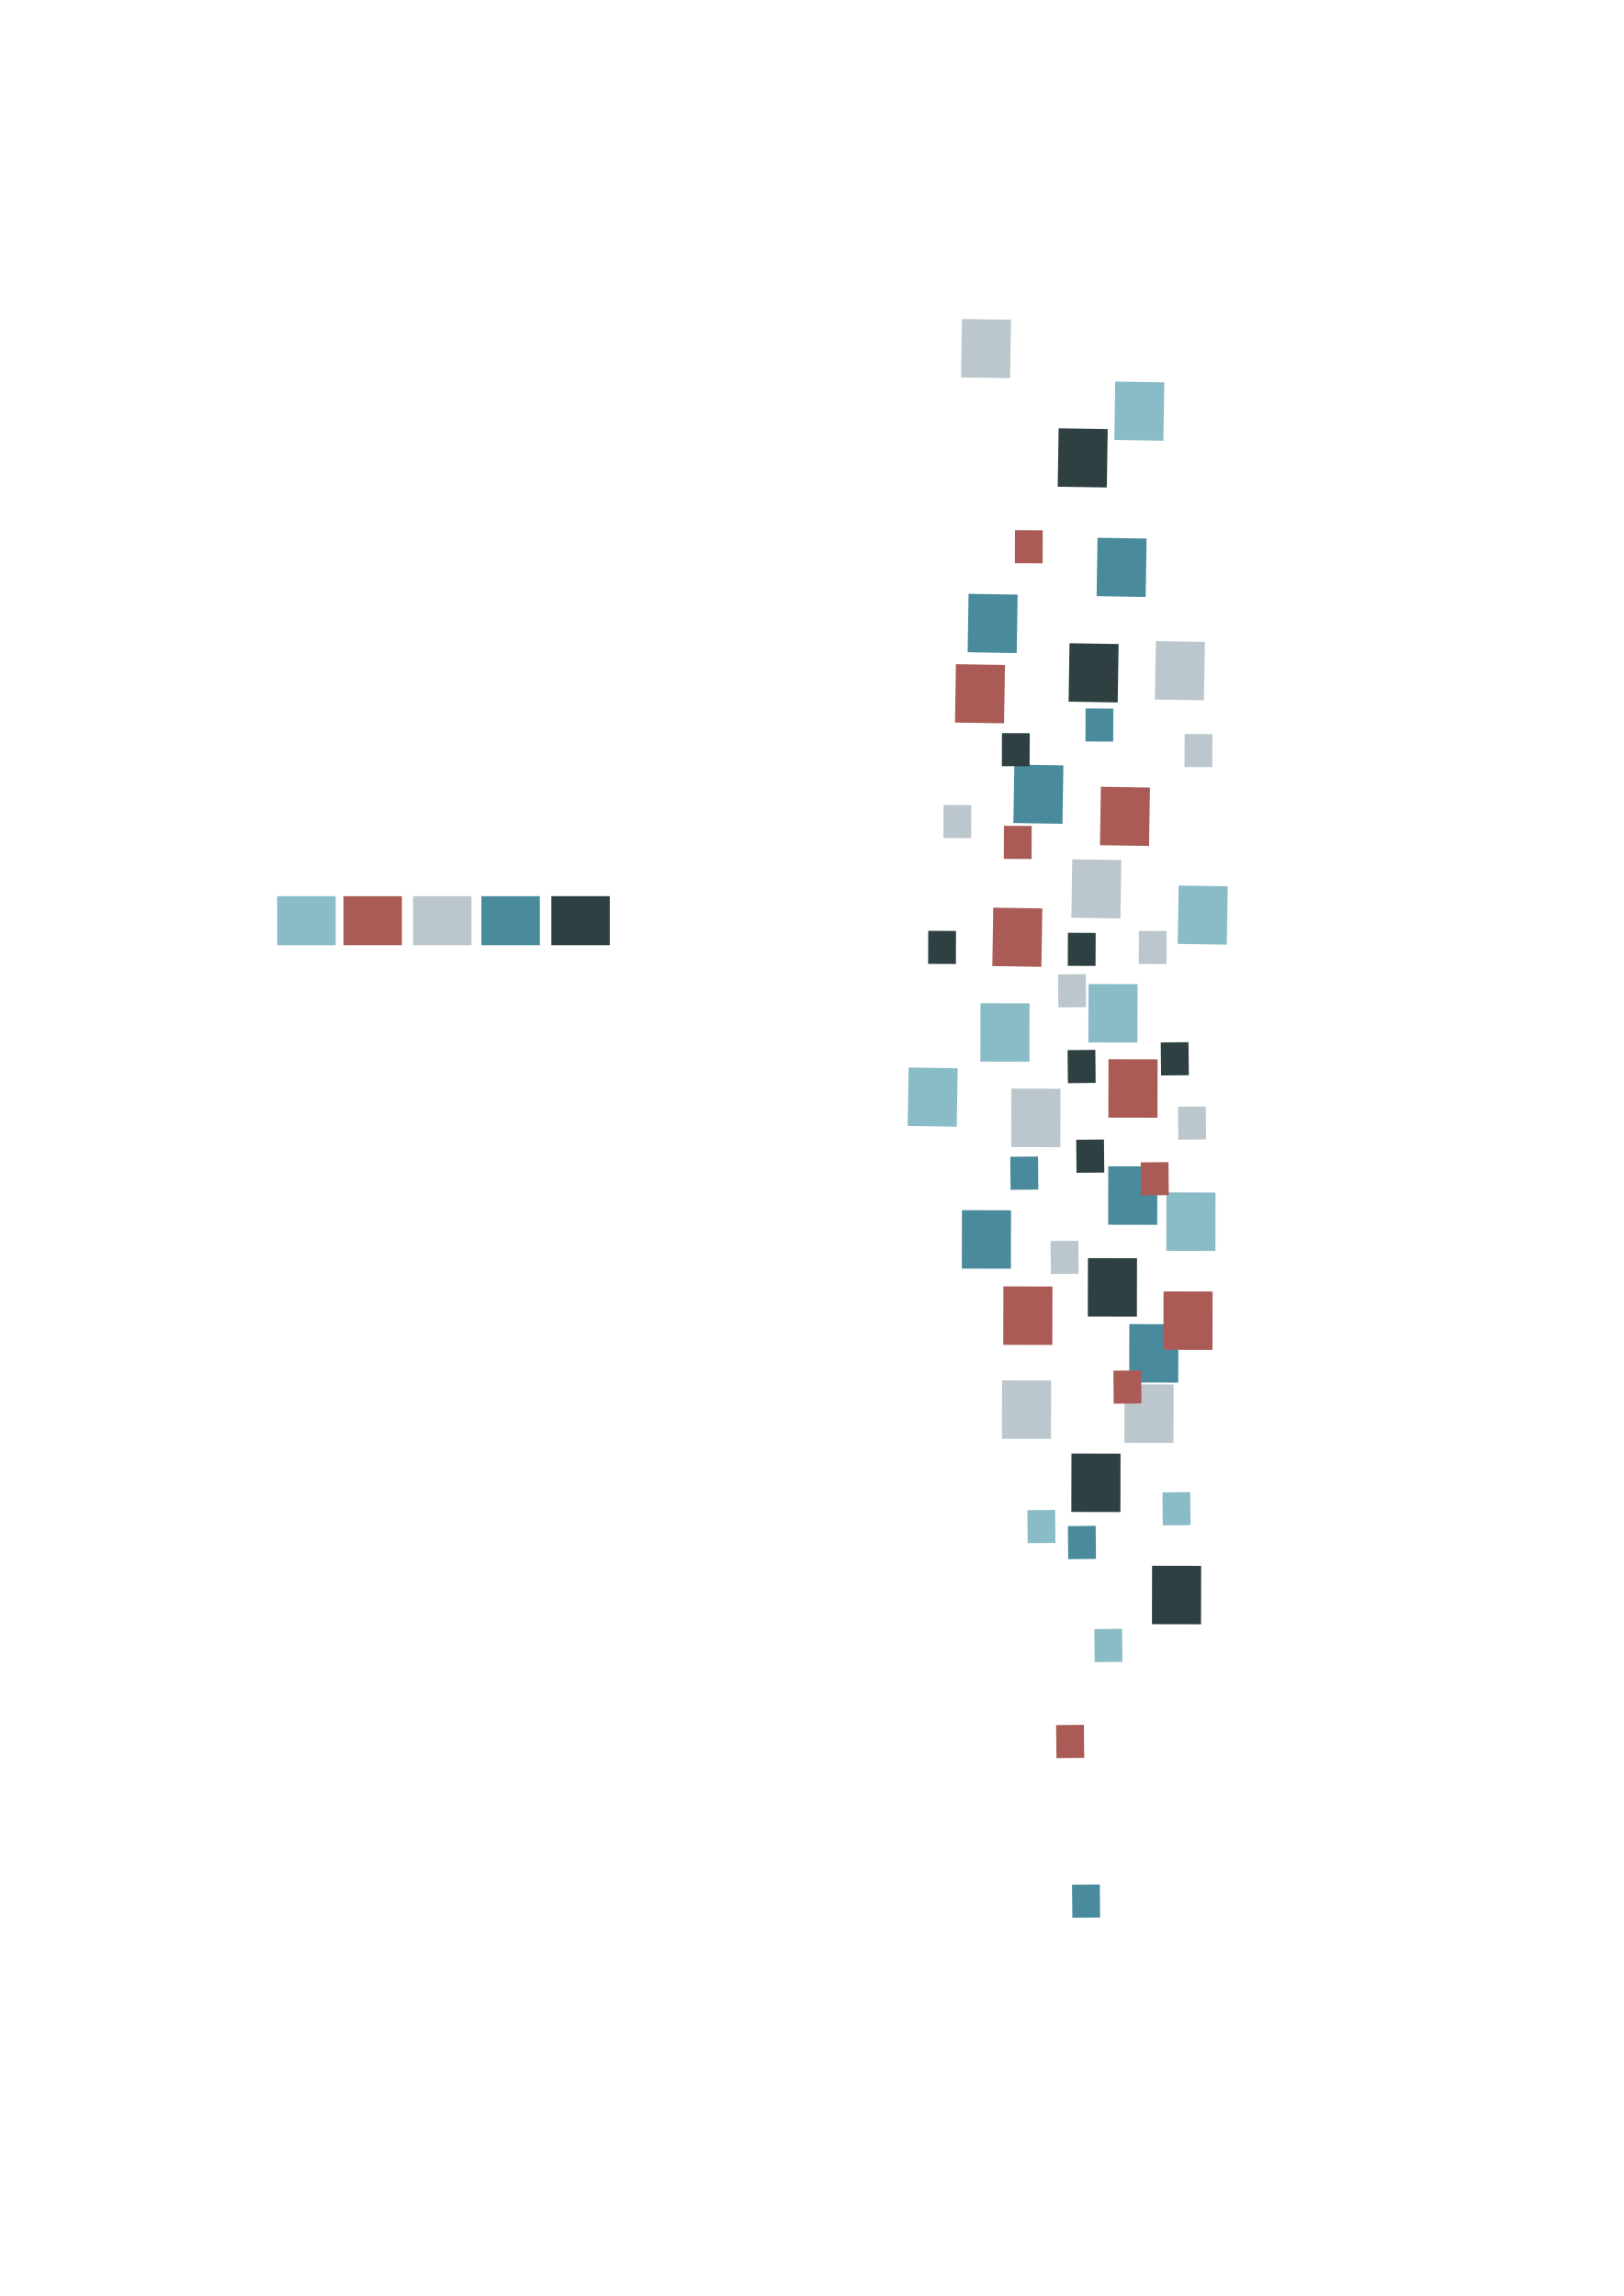
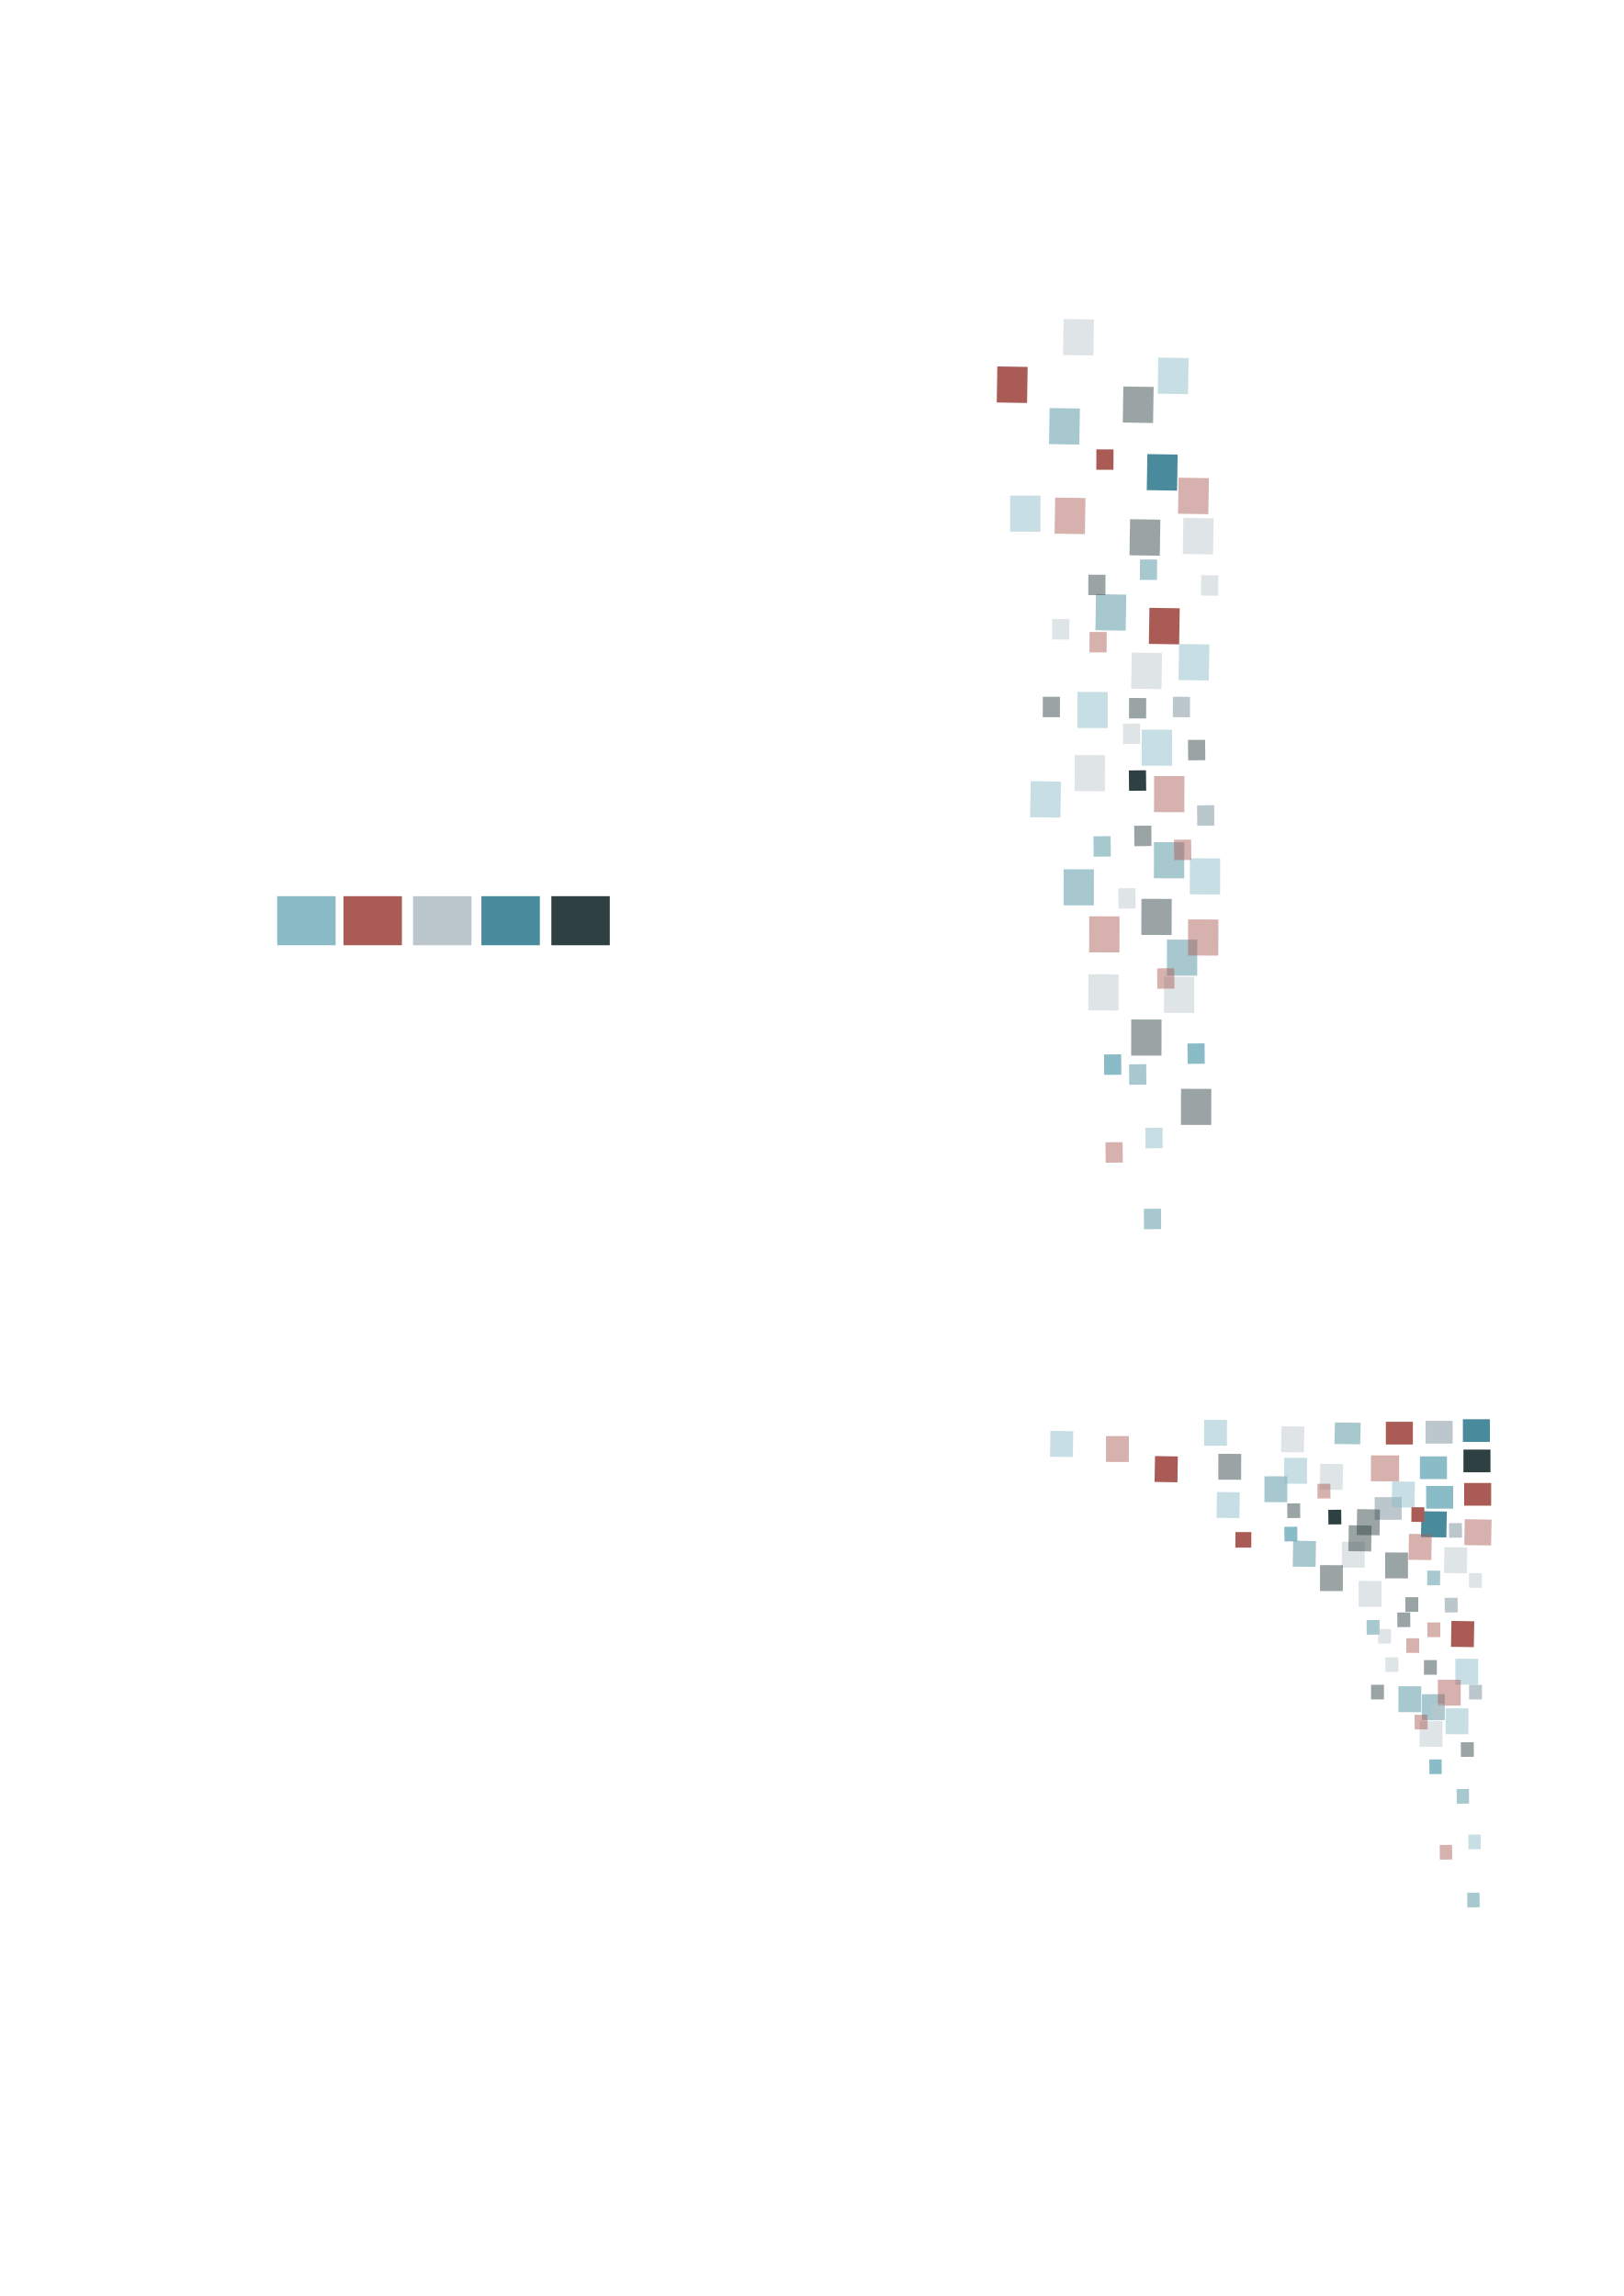
<svg xmlns="http://www.w3.org/2000/svg" width="210mm" height="297mm" viewBox="0 0 210 297" version="1.1" id="svg5">
  <defs id="defs2" />
  <g id="layer1">
+     <rect style="fill:none;stroke-width:0.637" id="rect8341" width="172.174" height="116.484" x="21.635" y="171.817" />
    <rect style="opacity:1;fill:#498b9d;fill-opacity:1;stroke-width:0.09" id="rect788" width="7.557" height="6.348" x="62.262" y="115.926" />
    <rect style="fill:#bcc7cd;fill-opacity:1;stroke-width:0.09" id="rect788-5" width="7.557" height="6.348" x="53.423" y="115.926" />
    <rect style="fill:#8abcc7;fill-opacity:1;stroke-width:0.09" id="rect788-7" width="7.557" height="6.348" x="35.852" y="115.926" />
    <rect style="fill:#aa5b55;fill-opacity:1;stroke-width:0.09" id="rect788-3" width="7.557" height="6.348" x="44.424" y="115.926" />
    <rect style="fill:#2e4041;fill-opacity:1;stroke-width:0.09" id="rect788-3-6" width="7.557" height="6.348" x="71.308" y="115.926" />
-     <rect style="fill:#498b9d;fill-opacity:1;stroke-width:0.09" id="rect788-35" width="7.557" height="6.348" x="150.564" y="-150.005" transform="rotate(90.12212)" />
-     <rect style="fill:#bcc7cd;fill-opacity:1;stroke-width:0.09" id="rect788-5-6" width="7.557" height="6.348" x="140.54" y="-137.453" transform="rotate(90.12212)" />
-     <rect style="fill:#8abcc7;fill-opacity:1;stroke-width:0.09" id="rect788-7-2" width="7.557" height="6.348" x="126.987" y="-147.401" transform="rotate(90.12212)" />
-     <rect style="fill:#aa5b55;fill-opacity:1;stroke-width:0.09" id="rect788-3-9" width="7.557" height="6.348" x="136.71" y="-150.005" transform="rotate(90.12212)" />
-     <rect style="fill:#2e4041;fill-opacity:1;stroke-width:0.09" id="rect788-3-6-1" width="7.557" height="6.348" x="162.444" y="-147.401" transform="rotate(90.12212)" />
-     <rect style="fill:#498b9d;fill-opacity:1;stroke-width:0.09" id="rect788-2" width="7.557" height="6.348" x="156.278" y="-131.092" transform="rotate(90.12212)" />
-     <rect style="fill:#bcc7cd;fill-opacity:1;stroke-width:0.09" id="rect788-5-7" width="7.557" height="6.348" x="178.281" y="-136.326" transform="rotate(90.12212)" />
-     <rect style="fill:#8abcc7;fill-opacity:1;stroke-width:0.09" id="rect788-7-0" width="7.557" height="6.348" x="129.498" y="-133.434" transform="rotate(90.12212)" />
-     <rect style="fill:#aa5b55;fill-opacity:1;stroke-width:0.09" id="rect788-3-93" width="7.557" height="6.348" x="166.127" y="-136.474" transform="rotate(90.12212)" />
-     <rect style="fill:#2e4041;fill-opacity:1;stroke-width:0.09" id="rect788-3-6-6" width="7.557" height="6.348" x="187.724" y="-145.323" transform="rotate(90.12212)" />
-     <rect style="fill:#498b9d;fill-opacity:1;stroke-width:0.09" id="rect788-0" width="7.557" height="6.348" x="170.967" y="-152.769" transform="rotate(90.12212)" />
-     <rect style="fill:#bcc7cd;fill-opacity:1;stroke-width:0.09" id="rect788-5-62" width="7.557" height="6.348" x="178.76" y="-152.164" transform="rotate(90.12212)" />
-     <rect style="fill:#8abcc7;fill-opacity:1;stroke-width:0.09" id="rect788-7-6" width="7.557" height="6.348" x="153.921" y="-157.534" transform="rotate(90.12212)" />
-     <rect style="fill:#aa5b55;fill-opacity:1;stroke-width:0.09" id="rect788-3-1" width="7.557" height="6.348" x="166.733" y="-157.185" transform="rotate(90.12212)" />
-     <rect style="fill:#2e4041;fill-opacity:1;stroke-width:0.09" id="rect788-3-6-8" width="7.557" height="6.348" x="202.221" y="-155.781" transform="rotate(90.12212)" />
-     <rect style="fill:#498b9d;fill-opacity:1;stroke-width:0.051" id="rect788-35-7" width="4.274" height="3.591" x="-203.044" y="136.156" transform="rotate(-90.56677)" />
-     <rect style="fill:#bcc7cd;fill-opacity:1;stroke-width:0.051" id="rect788-5-6-9" width="4.274" height="3.591" x="-131.666" y="135.584" transform="rotate(-90.56677)" />
-     <rect style="fill:#8abcc7;fill-opacity:1;stroke-width:0.051" id="rect788-7-2-2" width="4.274" height="3.591" x="-198.799" y="148.428" transform="rotate(-90.56677)" />
-     <rect style="fill:#aa5b55;fill-opacity:1;stroke-width:0.051" id="rect788-3-9-0" width="4.274" height="3.591" x="-228.765" y="134.378" transform="rotate(-90.56677)" />
-     <rect style="fill:#2e4041;fill-opacity:1;stroke-width:0.051" id="rect788-3-6-1-2" width="4.274" height="3.591" x="-153.079" y="137.723" transform="rotate(-90.56677)" />
-     <rect style="fill:#498b9d;fill-opacity:1;stroke-width:0.051" id="rect788-2-3" width="4.274" height="3.591" x="-249.436" y="136.231" transform="rotate(-90.56677)" />
-     <rect style="fill:#bcc7cd;fill-opacity:1;stroke-width:0.051" id="rect788-5-7-7" width="4.274" height="3.591" x="-166.137" y="134.281" transform="rotate(-90.56677)" />
-     <rect style="fill:#8abcc7;fill-opacity:1;stroke-width:0.051" id="rect788-7-0-5" width="4.274" height="3.591" x="-200.925" y="130.931" transform="rotate(-90.56677)" />
-     <rect style="fill:#aa5b55;fill-opacity:1;stroke-width:0.051" id="rect788-3-93-9" width="4.274" height="3.591" x="-182.993" y="142.237" transform="rotate(-90.56677)" />
-     <rect style="fill:#2e4041;fill-opacity:1;stroke-width:0.051" id="rect788-3-6-6-2" width="4.274" height="3.591" x="-141.473" y="136.722" transform="rotate(-90.56677)" />
-     <rect style="fill:#498b9d;fill-opacity:1;stroke-width:0.051" id="rect788-0-2" width="4.274" height="3.591" x="-155.196" y="129.174" transform="rotate(-90.56677)" />
-     <rect style="fill:#bcc7cd;fill-opacity:1;stroke-width:0.051" id="rect788-5-62-8" width="4.274" height="3.591" x="-148.932" y="150.931" transform="rotate(-90.56677)" />
-     <rect style="fill:#8abcc7;fill-opacity:1;stroke-width:0.051" id="rect788-7-6-9" width="4.274" height="3.591" x="-216.396" y="139.441" transform="rotate(-90.56677)" />
-     <rect style="fill:#aa5b55;fill-opacity:1;stroke-width:0.051" id="rect788-3-1-7" width="4.274" height="3.591" x="-156.085" y="146.038" transform="rotate(-90.56677)" />
-     <rect style="fill:#2e4041;fill-opacity:1;stroke-width:0.051" id="rect788-3-6-8-3" width="4.274" height="3.591" x="-140.599" y="148.782" transform="rotate(-90.56677)" />
-     <rect style="fill:#498b9d;fill-opacity:1;stroke-width:0.09" id="rect788-35-6" width="7.557" height="6.348" x="-104.364" y="132.742" transform="rotate(-89.08855)" />
-     <rect style="fill:#bcc7cd;fill-opacity:1;stroke-width:0.09" id="rect788-5-6-1" width="7.557" height="6.348" x="-116.487" y="140.432" transform="rotate(-89.08855)" />
-     <rect style="fill:#8abcc7;fill-opacity:1;stroke-width:0.09" id="rect788-7-2-29" width="7.557" height="6.348" x="-143.755" y="119.694" transform="rotate(-89.08855)" />
-     <rect style="fill:#aa5b55;fill-opacity:1;stroke-width:0.09" id="rect788-3-9-3" width="7.557" height="6.348" x="-122.908" y="130.312" transform="rotate(-89.08855)" />
-     <rect style="fill:#2e4041;fill-opacity:1;stroke-width:0.09" id="rect788-3-6-1-1" width="7.557" height="6.348" x="-88.552" y="139.632" transform="rotate(-89.08855)" />
-     <rect style="fill:#498b9d;fill-opacity:1;stroke-width:0.09" id="rect788-2-9" width="7.557" height="6.348" x="-74.855" y="143.037" transform="rotate(-89.08855)" />
-     <rect style="fill:#bcc7cd;fill-opacity:1;stroke-width:0.09" id="rect788-5-7-4" width="7.557" height="6.348" x="-88.099" y="150.786" transform="rotate(-89.08855)" />
-     <rect style="fill:#8abcc7;fill-opacity:1;stroke-width:0.09" id="rect788-7-0-7" width="7.557" height="6.348" x="-119.663" y="154.245" transform="rotate(-89.08855)" />
-     <rect style="fill:#aa5b55;fill-opacity:1;stroke-width:0.09" id="rect788-3-93-8" width="7.557" height="6.348" x="-107.052" y="143.983" transform="rotate(-89.08855)" />
-     <rect style="fill:#2e4041;fill-opacity:1;stroke-width:0.09" id="rect788-3-6-6-4" width="7.557" height="6.348" x="-60.771" y="137.783" transform="rotate(-89.08855)" />
-     <rect style="fill:#498b9d;fill-opacity:1;stroke-width:0.09" id="rect788-0-5" width="7.557" height="6.348" x="-82.369" y="126.474" transform="rotate(-89.08855)" />
-     <rect style="fill:#bcc7cd;fill-opacity:1;stroke-width:0.09" id="rect788-5-62-0" width="7.557" height="6.348" x="-46.834" y="125.054" transform="rotate(-89.08855)" />
-     <rect style="fill:#8abcc7;fill-opacity:1;stroke-width:0.09" id="rect788-7-6-3" width="7.557" height="6.348" x="-54.61" y="145.005" transform="rotate(-89.08855)" />
-     <rect style="fill:#aa5b55;fill-opacity:1;stroke-width:0.09" id="rect788-3-1-6" width="7.557" height="6.348" x="-91.49" y="124.982" transform="rotate(-89.08855)" />
-     <rect style="fill:#bcc7cd;fill-opacity:1;stroke-width:0.051" id="rect788-5-6-9-1" width="4.274" height="3.591" x="119.842" y="-151.354" transform="rotate(90.22257)" />
-     <rect style="fill:#2e4041;fill-opacity:1;stroke-width:0.051" id="rect788-3-6-1-2-0" width="4.274" height="3.591" x="94.329" y="-133.548" transform="rotate(90.22257)" />
-     <rect style="fill:#bcc7cd;fill-opacity:1;stroke-width:0.051" id="rect788-5-7-7-6" width="4.274" height="3.591" x="94.35" y="-157.174" transform="rotate(90.22257)" />
-     <rect style="fill:#aa5b55;fill-opacity:1;stroke-width:0.051" id="rect788-3-93-9-3" width="4.274" height="3.591" x="68.066" y="-135.128" transform="rotate(90.22257)" />
-     <rect style="fill:#2e4041;fill-opacity:1;stroke-width:0.051" id="rect788-3-6-6-2-2" width="4.274" height="3.591" x="120.124" y="-142.176" transform="rotate(90.22257)" />
-     <rect style="fill:#498b9d;fill-opacity:1;stroke-width:0.051" id="rect788-0-2-0" width="4.274" height="3.591" x="91.097" y="-144.347" transform="rotate(90.22257)" />
-     <rect style="fill:#bcc7cd;fill-opacity:1;stroke-width:0.051" id="rect788-5-62-8-6" width="4.274" height="3.591" x="103.656" y="-126.024" transform="rotate(90.22257)" />
-     <rect style="fill:#aa5b55;fill-opacity:1;stroke-width:0.051" id="rect788-3-1-7-1" width="4.274" height="3.591" x="106.322" y="-133.848" transform="rotate(90.22257)" />
-     <rect style="fill:#2e4041;fill-opacity:1;stroke-width:0.051" id="rect788-3-6-8-3-5" width="4.274" height="3.591" x="119.943" y="-124.112" transform="rotate(90.22257)" />
+     <rect style="fill:#498b9d;fill-opacity:1;stroke-width:0.042" id="rect788-76" width="3.496" height="2.937" x="189.2" y="183.584" />
+     <rect style="fill:#bcc7cd;fill-opacity:1;stroke-width:0.042" id="rect788-5-5" width="3.496" height="2.937" x="184.379" y="183.796" />
+     <rect style="fill:#bcc7cd;fill-opacity:1;stroke-width:0.042" id="rect788-5-5-54" width="3.496" height="2.937" x="177.792" y="193.659" />
+     <rect style="fill:#8abcc7;fill-opacity:1;stroke-width:0.042" id="rect788-7-69" width="3.496" height="2.937" x="183.647" y="188.391" />
+     <rect style="fill:#8abcc7;fill-opacity:1;stroke-width:0.042" id="rect788-7-69-2" width="3.496" height="2.937" x="184.45" y="192.218" />
+     <rect style="fill:#aa5b55;fill-opacity:1;stroke-width:0.042" id="rect788-3-3" width="3.496" height="2.937" x="179.236" y="183.916" />
+     <rect style="fill:#aa5b55;fill-opacity:1;stroke-width:0.042" id="rect788-3-3-7" width="3.496" height="2.937" x="189.362" y="191.83" />
+     <rect style="fill:#2e4041;fill-opacity:1;stroke-width:0.042" id="rect788-3-6-7-4" width="3.496" height="2.937" x="189.273" y="187.511" />
+     <rect style="opacity:0.479;fill:#498b9d;fill-opacity:1;stroke-width:0.056" id="rect788-35" width="4.666" height="3.92" x="108.622" y="-153.399" transform="rotate(90.12212)" />
+     <rect style="opacity:0.479;fill:#bcc7cd;fill-opacity:1;stroke-width:0.056" id="rect788-5-6" width="4.666" height="3.92" x="97.378" y="-143.121" transform="rotate(90.12212)" />
+     <rect style="opacity:0.479;fill:#8abcc7;fill-opacity:1;stroke-width:0.056" id="rect788-7-2" width="4.666" height="3.92" x="94.064" y="-151.792" transform="rotate(90.12212)" />
+     <rect style="opacity:0.479;fill:#aa5b55;fill-opacity:1;stroke-width:0.056" id="rect788-3-9" width="4.666" height="3.92" x="100.067" y="-153.399" transform="rotate(90.12212)" />
+     <rect style="opacity:0.479;fill:#2e4041;fill-opacity:1;stroke-width:0.056" id="rect788-3-6-1" width="4.666" height="3.92" x="115.957" y="-151.792" transform="rotate(90.12212)" />
+     <rect style="opacity:0.479;fill:#498b9d;fill-opacity:1;stroke-width:0.056" id="rect788-2" width="4.666" height="3.92" x="112.149" y="-141.722" transform="rotate(90.12212)" />
+     <rect style="opacity:0.479;fill:#bcc7cd;fill-opacity:1;stroke-width:0.056" id="rect788-5-7" width="4.666" height="3.92" x="125.736" y="-144.953" transform="rotate(90.12212)" />
+     <rect style="opacity:0.479;fill:#8abcc7;fill-opacity:1;stroke-width:0.056" id="rect788-7-0" width="4.666" height="3.92" x="89.209" y="-143.46" transform="rotate(90.12212)" />
+     <rect style="opacity:0.479;fill:#aa5b55;fill-opacity:1;stroke-width:0.056" id="rect788-3-93" width="4.666" height="3.92" x="118.231" y="-145.045" transform="rotate(90.12212)" />
+     <rect style="opacity:0.479;fill:#2e4041;fill-opacity:1;stroke-width:0.056" id="rect788-3-6-6" width="4.666" height="3.92" x="131.566" y="-150.508" transform="rotate(90.12212)" />
+     <rect style="opacity:0.479;fill:#498b9d;fill-opacity:1;stroke-width:0.056" id="rect788-0" width="4.666" height="3.92" x="121.219" y="-155.106" transform="rotate(90.12212)" />
+     <rect style="opacity:0.479;fill:#bcc7cd;fill-opacity:1;stroke-width:0.056" id="rect788-5-62" width="4.666" height="3.92" x="126.031" y="-154.733" transform="rotate(90.12212)" />
+     <rect style="opacity:0.479;fill:#8abcc7;fill-opacity:1;stroke-width:0.056" id="rect788-7-6" width="4.666" height="3.92" x="110.694" y="-158.048" transform="rotate(90.12212)" />
+     <rect style="opacity:0.479;fill:#aa5b55;fill-opacity:1;stroke-width:0.056" id="rect788-3-1" width="4.666" height="3.92" x="118.605" y="-157.833" transform="rotate(90.12212)" />
+     <rect style="opacity:0.479;fill:#2e4041;fill-opacity:1;stroke-width:0.056" id="rect788-3-6-8" width="4.666" height="3.92" x="140.517" y="-156.966" transform="rotate(90.12212)" />
+     <rect style="opacity:0.479;fill:#498b9d;fill-opacity:1;stroke-width:0.031" id="rect788-35-7" width="2.639" height="2.217" x="-141.755" y="144.655" transform="rotate(-90.56677)" />
+     <rect style="opacity:0.479;fill:#bcc7cd;fill-opacity:1;stroke-width:0.031" id="rect788-5-6-9" width="2.639" height="2.217" x="-97.682" y="144.302" transform="rotate(-90.56677)" />
+     <rect style="opacity:1;fill:#8abcc7;fill-opacity:1;stroke-width:0.031" id="rect788-7-2-2" width="2.639" height="2.217" x="-139.134" y="152.233" transform="rotate(-90.56677)" />
+     <rect style="opacity:0.479;fill:#aa5b55;fill-opacity:1;stroke-width:0.031" id="rect788-3-9-0" width="2.639" height="2.217" x="-151.81" y="141.508" transform="rotate(-90.56677)" />
+     <rect style="opacity:0.479;fill:#2e4041;fill-opacity:1;stroke-width:0.031" id="rect788-3-6-1-2" width="2.639" height="2.217" x="-110.904" y="145.623" transform="rotate(-90.56677)" />
+     <rect style="opacity:0.479;fill:#498b9d;fill-opacity:1;stroke-width:0.031" id="rect788-2-3" width="2.639" height="2.217" x="-160.466" y="146.379" transform="rotate(-90.56677)" />
+     <rect style="opacity:0.479;fill:#bcc7cd;fill-opacity:1;stroke-width:0.031" id="rect788-5-7-7" width="2.639" height="2.217" x="-118.967" y="143.498" transform="rotate(-90.56677)" />
+     <rect style="opacity:1;fill:#8abcc7;fill-opacity:1;stroke-width:0.031" id="rect788-7-0-5" width="2.639" height="2.217" x="-140.447" y="141.429" transform="rotate(-90.56677)" />
+     <rect style="opacity:0.479;fill:#aa5b55;fill-opacity:1;stroke-width:0.031" id="rect788-3-93-9" width="2.639" height="2.217" x="-129.375" y="148.41" transform="rotate(-90.56677)" />
+     <rect style="opacity:1;fill:#2e4041;fill-opacity:1;stroke-width:0.031" id="rect788-3-6-6-2" width="2.639" height="2.217" x="-103.738" y="145.005" transform="rotate(-90.56677)" />
+     <rect style="opacity:0.479;fill:#498b9d;fill-opacity:1;stroke-width:0.031" id="rect788-0-2" width="2.639" height="2.217" x="-112.211" y="140.344" transform="rotate(-90.56677)" />
+     <rect style="opacity:1;fill:#bcc7cd;fill-opacity:1;stroke-width:0.031" id="rect788-5-62-8" width="2.639" height="2.217" x="-108.343" y="153.779" transform="rotate(-90.56677)" />
+     <rect style="opacity:0.479;fill:#8abcc7;fill-opacity:1;stroke-width:0.031" id="rect788-7-6-9" width="2.639" height="2.217" x="-149.999" y="146.684" transform="rotate(-90.56677)" />
+     <rect style="opacity:0.479;fill:#aa5b55;fill-opacity:1;stroke-width:0.031" id="rect788-3-1-7" width="2.639" height="2.217" x="-112.76" y="150.757" transform="rotate(-90.56677)" />
+     <rect style="opacity:0.479;fill:#2e4041;fill-opacity:1;stroke-width:0.031" id="rect788-3-6-8-3" width="2.639" height="2.217" x="-99.872" y="152.69" transform="rotate(-90.56677)" />
+     <rect style="opacity:0.479;fill:#498b9d;fill-opacity:1;stroke-width:0.056" id="rect788-35-6" width="4.666" height="3.92" x="-79.256" y="142.95" transform="rotate(-89.08855)" />
+     <rect style="opacity:0.479;fill:#bcc7cd;fill-opacity:1;stroke-width:0.056" id="rect788-5-6-1" width="4.666" height="3.92" x="-86.742" y="147.698" transform="rotate(-89.08855)" />
+     <rect style="opacity:0.479;fill:#8abcc7;fill-opacity:1;stroke-width:0.056" id="rect788-7-2-29" width="4.666" height="3.92" x="-103.578" y="134.893" transform="rotate(-89.08855)" />
+     <rect style="opacity:0.479;fill:#aa5b55;fill-opacity:1;stroke-width:0.056" id="rect788-3-9-3" width="4.666" height="3.92" x="-64.021" y="153.397" transform="rotate(-89.08855)" />
+     <rect style="opacity:0.479;fill:#2e4041;fill-opacity:1;stroke-width:0.056" id="rect788-3-6-1-1" width="4.666" height="3.92" x="-69.493" y="147.205" transform="rotate(-89.08855)" />
+     <rect style="opacity:1;fill:#498b9d;fill-opacity:1;stroke-width:0.056" id="rect788-2-9" width="4.666" height="3.92" x="-61.036" y="149.307" transform="rotate(-89.08855)" />
+     <rect style="opacity:0.479;fill:#bcc7cd;fill-opacity:1;stroke-width:0.056" id="rect788-5-7-4" width="4.666" height="3.92" x="-69.213" y="154.092" transform="rotate(-89.08855)" />
+     <rect style="opacity:0.479;fill:#8abcc7;fill-opacity:1;stroke-width:0.056" id="rect788-7-0-7" width="4.666" height="3.92" x="-85.533" y="153.8" transform="rotate(-89.08855)" />
+     <rect style="opacity:1;fill:#aa5b55;fill-opacity:1;stroke-width:0.056" id="rect788-3-93-8" width="4.666" height="3.92" x="-80.916" y="149.891" transform="rotate(-89.08855)" />
+     <rect style="fill:#aa5b55;fill-opacity:1;stroke-width:0.056" id="rect788-3-93-8-6" width="4.666" height="3.92" x="-50.008" y="129.727" transform="rotate(-89.08855)" />
+     <rect style="opacity:0.479;fill:#2e4041;fill-opacity:1;stroke-width:0.056" id="rect788-3-6-6-4" width="4.666" height="3.92" x="-52.34" y="146.063" transform="rotate(-89.08855)" />
+     <rect style="opacity:0.479;fill:#498b9d;fill-opacity:1;stroke-width:0.056" id="rect788-0-5" width="4.666" height="3.92" x="-55.283" y="136.571" transform="rotate(-89.08855)" />
+     <rect style="opacity:0.479;fill:#bcc7cd;fill-opacity:1;stroke-width:0.056" id="rect788-5-62-0" width="4.666" height="3.92" x="-43.734" y="138.203" transform="rotate(-89.08855)" />
+     <rect style="opacity:0.479;fill:#8abcc7;fill-opacity:1;stroke-width:0.056" id="rect788-7-6-3" width="4.666" height="3.92" x="-48.535" y="150.522" transform="rotate(-89.08855)" />
+     <rect style="opacity:0.479;fill:#aa5b55;fill-opacity:1;stroke-width:0.056" id="rect788-3-1-6" width="4.666" height="3.92" x="-66.853" y="137.475" transform="rotate(-89.08855)" />
+     <rect style="opacity:1;fill:#bcc7cd;fill-opacity:1;stroke-width:0.031" id="rect788-5-6-9-1" width="2.639" height="2.217" x="89.545" y="-154.26" transform="rotate(90.22257)" />
+     <rect style="opacity:0.479;fill:#2e4041;fill-opacity:1;stroke-width:0.031" id="rect788-3-6-1-2-0" width="2.639" height="2.217" x="73.792" y="-143.265" transform="rotate(90.22257)" />
+     <rect style="opacity:0.479;fill:#bcc7cd;fill-opacity:1;stroke-width:0.031" id="rect788-5-7-7-6" width="2.639" height="2.217" x="73.805" y="-157.853" transform="rotate(90.22257)" />
+     <rect style="opacity:1;fill:#aa5b55;fill-opacity:1;stroke-width:0.031" id="rect788-3-93-9-3" width="2.639" height="2.217" x="57.576" y="-144.241" transform="rotate(90.22257)" />
+     <rect style="opacity:0.479;fill:#2e4041;fill-opacity:1;stroke-width:0.031" id="rect788-3-6-6-2-2" width="2.639" height="2.217" x="89.719" y="-148.592" transform="rotate(90.22257)" />
+     <rect style="opacity:0.479;fill:#498b9d;fill-opacity:1;stroke-width:0.031" id="rect788-0-2-0" width="2.639" height="2.217" x="71.796" y="-149.933" transform="rotate(90.22257)" />
+     <rect style="opacity:0.479;fill:#bcc7cd;fill-opacity:1;stroke-width:0.031" id="rect788-5-62-8-6" width="2.639" height="2.217" x="79.551" y="-138.619" transform="rotate(90.22257)" />
+     <rect style="opacity:0.479;fill:#aa5b55;fill-opacity:1;stroke-width:0.031" id="rect788-3-1-7-1" width="2.639" height="2.217" x="81.197" y="-143.45" transform="rotate(90.22257)" />
+     <rect style="opacity:0.479;fill:#2e4041;fill-opacity:1;stroke-width:0.031" id="rect788-3-6-8-3-5" width="2.639" height="2.217" x="89.608" y="-137.439" transform="rotate(90.22257)" />
+     <rect style="opacity:0.479;fill:#498b9d;fill-opacity:1;stroke-width:0.041" id="rect788-35-3" width="3.348" height="2.955" x="190.631" y="-166.921" transform="matrix(-0.0022389,0.9999975,-0.9999979,-0.00202895,0,0)" />
+     <rect style="opacity:0.479;fill:#bcc7cd;fill-opacity:1;stroke-width:0.041" id="rect788-5-6-6" width="3.348" height="2.955" x="199.083" y="-176.959" transform="matrix(-0.0022389,0.9999975,-0.9999979,-0.00202895,0,0)" />
+     <rect style="opacity:0.479;fill:#8abcc7;fill-opacity:1;stroke-width:0.041" id="rect788-7-2-7" width="3.348" height="2.955" x="220.6" y="-190.421" transform="matrix(-0.0022389,0.9999975,-0.9999979,-0.00202895,0,0)" />
+     <rect style="opacity:0.479;fill:#8abcc7;fill-opacity:1;stroke-width:0.041" id="rect788-7-2-7-4" width="3.348" height="2.955" x="188.241" y="-169.468" transform="matrix(-0.0022389,0.9999975,-0.9999979,-0.00202895,0,0)" />
+     <rect style="opacity:0.479;fill:#aa5b55;fill-opacity:1;stroke-width:0.045" id="rect788-3-9-5" width="3.348" height="3.648" x="187.97" y="-181.479" transform="matrix(-0.00276433,0.9999962,-0.9999986,-0.0016433,0,0)" />
+     <rect style="opacity:0.479;fill:#2e4041;fill-opacity:1;stroke-width:0.041" id="rect788-3-6-1-3" width="3.348" height="2.955" x="187.741" y="-160.949" transform="matrix(-0.0022389,0.9999975,-0.9999979,-0.00202895,0,0)" />
+     <rect style="opacity:0.479;fill:#498b9d;fill-opacity:1;stroke-width:0.041" id="rect788-2-5" width="3.348" height="2.955" x="217.76" y="-184.309" transform="matrix(-0.0022389,0.9999975,-0.9999979,-0.00202895,0,0)" />
+     <rect style="opacity:0.479;fill:#bcc7cd;fill-opacity:1;stroke-width:0.041" id="rect788-5-7-6" width="3.348" height="2.955" x="204.147" y="-179.133" transform="matrix(-0.0022389,0.9999975,-0.9999979,-0.00202895,0,0)" />
+     <rect style="opacity:0.479;fill:#8abcc7;fill-opacity:1;stroke-width:0.041" id="rect788-7-0-2" width="3.348" height="2.955" x="183.347" y="-159.103" transform="matrix(-0.0022389,0.9999975,-0.9999979,-0.00202895,0,0)" />
+     <rect style="opacity:0.479;fill:#aa5b55;fill-opacity:1;stroke-width:0.041" id="rect788-3-93-91" width="3.348" height="2.955" x="185.47" y="-146.418" transform="matrix(-0.0022389,0.9999975,-0.9999979,-0.00202895,0,0)" />
+     <rect style="opacity:0.479;fill:#2e4041;fill-opacity:1;stroke-width:0.041" id="rect788-3-6-6-27" width="3.348" height="2.955" x="200.457" y="-182.553" transform="matrix(-0.0022389,0.9999975,-0.9999979,-0.00202895,0,0)" />
+     <rect style="opacity:0.479;fill:#498b9d;fill-opacity:1;stroke-width:0.041" id="rect788-0-0" width="3.348" height="2.955" x="218.778" y="-187.355" transform="matrix(-0.0022389,0.9999975,-0.9999979,-0.00202895,0,0)" />
+     <rect style="opacity:0.479;fill:#bcc7cd;fill-opacity:1;stroke-width:0.041" id="rect788-5-62-9" width="3.348" height="2.955" x="222.23" y="-187.073" transform="matrix(-0.0022389,0.9999975,-0.9999979,-0.00202895,0,0)" />
+     <rect style="opacity:0.479;fill:#8abcc7;fill-opacity:1;stroke-width:0.041" id="rect788-7-6-36" width="3.348" height="2.955" x="214.186" y="-191.661" transform="matrix(-0.0022389,0.9999975,-0.9999979,-0.00202895,0,0)" />
+     <rect style="opacity:0.479;fill:#aa5b55;fill-opacity:1;stroke-width:0.041" id="rect788-3-1-0" width="3.348" height="2.955" x="216.902" y="-189.41" transform="matrix(-0.0022389,0.9999975,-0.9999979,-0.00202895,0,0)" />
+     <rect style="opacity:0.479;fill:#2e4041;fill-opacity:1;stroke-width:0.041" id="rect788-3-6-8-6" width="3.348" height="2.955" x="202.113" y="-174.134" transform="matrix(-0.0022389,0.9999975,-0.9999979,-0.00202895,0,0)" />
+     <rect style="opacity:0.479;fill:#498b9d;fill-opacity:1;stroke-width:0.023" id="rect788-35-7-2" width="1.894" height="1.591" x="-235.17" y="186.094" transform="rotate(-90.56677)" />
+     <rect style="opacity:0.479;fill:#bcc7cd;fill-opacity:1;stroke-width:0.023" id="rect788-5-6-9-6" width="1.894" height="1.671" x="-224.056" y="182.836" transform="matrix(-0.0103909,-0.999946,0.9999557,-0.00941661,0,0)" />
+     <rect style="fill:#8abcc7;fill-opacity:1;stroke-width:0.023" id="rect788-7-2-2-1" width="1.894" height="1.671" x="-200.949" y="164.047" transform="matrix(-0.0103909,-0.999946,0.9999557,-0.00941661,0,0)" />
+     <rect style="opacity:0.479;fill:#aa5b55;fill-opacity:1;stroke-width:0.023" id="rect788-3-9-0-8" width="1.894" height="1.591" x="-242.384" y="183.836" transform="rotate(-90.56677)" />
+     <rect style="opacity:0.479;fill:#2e4041;fill-opacity:1;stroke-width:0.023" id="rect788-3-6-1-2-7" width="1.894" height="1.671" x="-212.174" y="178.537" transform="matrix(-0.0103909,-0.999946,0.9999557,-0.00941661,0,0)" />
+     <rect style="opacity:0.479;fill:#2e4041;fill-opacity:1;stroke-width:0.023" id="rect788-3-6-1-2-7-5" width="1.894" height="1.671" x="-197.933" y="164.447" transform="matrix(-0.0103909,-0.999946,0.9999557,-0.00941661,0,0)" />
+     <rect style="opacity:0.479;fill:#498b9d;fill-opacity:1;stroke-width:0.023" id="rect788-2-3-9" width="1.894" height="1.591" x="-248.595" y="187.331" transform="rotate(-90.56677)" />
+     <rect style="opacity:0.479;fill:#bcc7cd;fill-opacity:1;stroke-width:0.023" id="rect788-5-7-7-2" width="1.894" height="1.671" x="-217.959" y="176.935" transform="matrix(-0.0103909,-0.999946,0.9999557,-0.00941661,0,0)" />
+     <rect style="fill:#8abcc7;fill-opacity:1;stroke-width:0.023" id="rect788-7-0-5-0" width="1.894" height="1.591" x="-231.312" y="182.596" transform="rotate(-90.56677)" />
+     <rect style="opacity:0.479;fill:#aa5b55;fill-opacity:1;stroke-width:0.023" id="rect788-3-93-9-2" width="1.894" height="1.671" x="-225.427" y="180.638" transform="matrix(-0.0103909,-0.999946,0.9999557,-0.00941661,0,0)" />
+     <rect style="fill:#2e4041;fill-opacity:1;stroke-width:0.023" id="rect788-3-6-6-2-3" width="1.894" height="1.671" x="-198.807" y="169.751" transform="matrix(-0.0103909,-0.999946,0.9999557,-0.00941661,0,0)" />
+     <rect style="opacity:0.479;fill:#498b9d;fill-opacity:1;stroke-width:0.023" id="rect788-0-2-7" width="1.894" height="1.671" x="-213.112" y="174.558" transform="matrix(-0.0103909,-0.999946,0.9999557,-0.00941661,0,0)" />
+     <rect style="fill:#bcc7cd;fill-opacity:1;stroke-width:0.023" id="rect788-5-62-8-5" width="1.894" height="1.671" x="-210.336" y="184.684" transform="matrix(-0.0103909,-0.999946,0.9999557,-0.00941661,0,0)" />
+     <rect style="fill:#bcc7cd;fill-opacity:1;stroke-width:0.023" id="rect788-5-62-8-5-4" width="1.894" height="1.671" x="-200.675" y="185.346" transform="matrix(-0.0103909,-0.999946,0.9999557,-0.00941661,0,0)" />
+     <rect style="opacity:0.479;fill:#8abcc7;fill-opacity:1;stroke-width:0.023" id="rect788-7-6-9-9" width="1.894" height="1.591" x="-241.085" y="187.55" transform="rotate(-90.56677)" />
+     <rect style="opacity:0.479;fill:#aa5b55;fill-opacity:1;stroke-width:0.023" id="rect788-3-1-7-2" width="1.894" height="1.671" x="-213.505" y="182.406" transform="matrix(-0.0103909,-0.999946,0.9999557,-0.00941661,0,0)" />
+     <rect style="opacity:0.479;fill:#2e4041;fill-opacity:1;stroke-width:0.023" id="rect788-3-6-8-3-2" width="1.894" height="1.671" x="-229.036" y="186.578" transform="matrix(-0.0103909,-0.999946,0.9999557,-0.00941661,0,0)" />
+     <rect style="opacity:0.479;fill:#498b9d;fill-opacity:1;stroke-width:0.04" id="rect788-35-6-8" width="2.787" height="3.333" x="-184.863" y="176.786" transform="matrix(0.02264655,-0.9997435,0.9999376,0.0111726,0,0)" />
+     <rect style="opacity:0.479;fill:#bcc7cd;fill-opacity:1;stroke-width:0.041" id="rect788-5-6-1-9" width="3.348" height="2.954" x="-185.305" y="168.8" transform="matrix(0.01670967,-0.9998604,0.9998853,0.01514315,0,0)" />
+     <rect style="opacity:0.479;fill:#8abcc7;fill-opacity:1;stroke-width:0.041" id="rect788-7-2-29-7" width="3.348" height="2.954" x="-186.356" y="138.931" transform="matrix(0.01670967,-0.9998604,0.9998853,0.01514315,0,0)" />
+     <rect style="opacity:0.479;fill:#aa5b55;fill-opacity:1;stroke-width:0.044" id="rect788-3-9-3-3" width="3.348" height="3.469" x="-197.413" y="193.268" transform="matrix(0.01961694,-0.9998076,0.9999168,0.01289863,0,0)" />
+     <rect style="opacity:0.479;fill:#2e4041;fill-opacity:1;stroke-width:0.041" id="rect788-3-6-1-1-6" width="3.348" height="2.954" x="-195.879" y="178.761" transform="matrix(0.01670967,-0.9998604,0.9998853,0.01514315,0,0)" />
+     <rect style="fill:#498b9d;fill-opacity:1;stroke-width:0.043" id="rect788-2-9-1" width="3.348" height="3.286" x="-196.313" y="187.443" transform="matrix(0.01858495,-0.9998273,0.9999073,0.01361501,0,0)" />
+     <rect style="opacity:0.479;fill:#bcc7cd;fill-opacity:1;stroke-width:0.041" id="rect788-5-7-4-2" width="3.348" height="2.954" x="-200.625" y="190.131" transform="matrix(0.01670967,-0.9998604,0.9998853,0.01514315,0,0)" />
+     <rect style="opacity:0.479;fill:#8abcc7;fill-opacity:1;stroke-width:0.041" id="rect788-7-0-7-9" width="3.348" height="2.954" x="-193.932" y="160.602" transform="matrix(0.01670967,-0.9998604,0.9998853,0.01514315,0,0)" />
+     <rect style="fill:#aa5b55;fill-opacity:1;stroke-width:0.041" id="rect788-3-93-8-3" width="3.348" height="2.954" x="-210.157" y="191.195" transform="matrix(0.01670967,-0.9998604,0.9998853,0.01514315,0,0)" />
+     <rect style="fill:#aa5b55;fill-opacity:1;stroke-width:0.041" id="rect788-3-93-8-3-0" width="3.348" height="2.954" x="-189.414" y="152.508" transform="matrix(0.01670967,-0.9998604,0.9998853,0.01514315,0,0)" />
+     <rect style="opacity:0.479;fill:#2e4041;fill-opacity:1;stroke-width:0.041" id="rect788-3-6-6-4-1" width="3.348" height="2.954" x="-197.98" y="177.712" transform="matrix(0.01670967,-0.9998604,0.9998853,0.01514315,0,0)" />
+     <rect style="opacity:0.479;fill:#498b9d;fill-opacity:1;stroke-width:0.041" id="rect788-0-5-9" width="3.348" height="2.954" x="-200.092" y="170.558" transform="matrix(0.01670967,-0.9998604,0.9998853,0.01514315,0,0)" />
+     <rect style="opacity:0.479;fill:#bcc7cd;fill-opacity:1;stroke-width:0.041" id="rect788-5-62-0-4" width="3.348" height="2.954" x="-190.082" y="173.89" transform="matrix(0.01670967,-0.9998604,0.9998853,0.01514315,0,0)" />
+     <rect style="opacity:0.479;fill:#8abcc7;fill-opacity:1;stroke-width:0.041" id="rect788-7-6-3-7" width="3.348" height="2.954" x="-192.223" y="183.225" transform="matrix(0.01670967,-0.9998604,0.9998853,0.01514315,0,0)" />
+     <rect style="opacity:0.479;fill:#aa5b55;fill-opacity:1;stroke-width:0.041" id="rect788-3-1-6-8" width="3.348" height="2.954" x="-198.977" y="185.514" transform="matrix(0.01670967,-0.9998604,0.9998853,0.01514315,0,0)" />
+     <rect style="fill:#bcc7cd;fill-opacity:1;stroke-width:0.023" id="rect788-5-6-9-1-4" width="1.894" height="1.671" x="217.23" y="-192.563" transform="matrix(-0.00408057,0.9999917,-0.9999932,-0.00369792,0,0)" />
+     <rect style="opacity:0.479;fill:#2e4041;fill-opacity:1;stroke-width:0.023" id="rect788-3-6-1-2-0-5" width="1.894" height="1.671" x="205.927" y="-184.276" transform="matrix(-0.00408057,0.9999917,-0.9999932,-0.00369792,0,0)" />
+     <rect style="opacity:0.479;fill:#bcc7cd;fill-opacity:1;stroke-width:0.023" id="rect788-5-7-7-6-0" width="1.894" height="1.671" x="202.78" y="-192.497" transform="matrix(-0.00408057,0.9999917,-0.9999932,-0.00369792,0,0)" />
+     <rect style="fill:#aa5b55;fill-opacity:1;stroke-width:0.023" id="rect788-3-93-9-3-3" width="1.894" height="1.671" x="194.291" y="-185.012" transform="matrix(-0.00408057,0.9999917,-0.9999932,-0.00369792,0,0)" />
+     <rect style="opacity:0.479;fill:#2e4041;fill-opacity:1;stroke-width:0.023" id="rect788-3-6-6-2-2-6" width="1.894" height="1.671" x="214.058" y="-186.715" transform="matrix(-0.00408057,0.9999917,-0.9999932,-0.00369792,0,0)" />
+     <rect style="opacity:0.479;fill:#498b9d;fill-opacity:1;stroke-width:0.023" id="rect788-0-2-0-1" width="1.894" height="1.671" x="202.481" y="-187.085" transform="matrix(-0.00408057,0.9999917,-0.9999932,-0.00369792,0,0)" />
+     <rect style="opacity:0.479;fill:#bcc7cd;fill-opacity:1;stroke-width:0.023" id="rect788-5-62-8-6-0" width="1.894" height="1.671" x="210.059" y="-180.774" transform="matrix(-0.00408057,0.9999917,-0.9999932,-0.00369792,0,0)" />
+     <rect style="opacity:0.479;fill:#aa5b55;fill-opacity:1;stroke-width:0.023" id="rect788-3-1-7-1-6" width="1.894" height="1.671" x="211.24" y="-184.416" transform="matrix(-0.00408057,0.9999917,-0.9999932,-0.00369792,0,0)" />
+     <rect style="opacity:0.479;fill:#2e4041;fill-opacity:1;stroke-width:0.023" id="rect788-3-6-8-3-5-3" width="1.894" height="1.671" x="217.275" y="-179.885" transform="matrix(-0.00408057,0.9999917,-0.9999932,-0.00369792,0,0)" />
+     <rect style="fill:#aa5b55;fill-opacity:1;stroke-width:0.026" id="rect788-3-93-9-3-3-2" width="2.011" height="2.06" x="197.67" y="-162.781" transform="matrix(-0.00473695,0.9999888,-0.9999949,-0.00318551,0,0)" />
+     <rect style="opacity:0.479;fill:#8abcc7;fill-opacity:1;stroke-width:0.056" id="rect788-7-0-1" width="4.666" height="3.92" x="63.83" y="-134.709" transform="rotate(90.12212)" />
+     <rect style="opacity:0.479;fill:#aa5b55;fill-opacity:1;stroke-width:0.023" id="rect788-3-93-9-2-5" width="1.894" height="1.671" x="-195.436" y="168.382" transform="matrix(-0.0103909,-0.999946,0.9999557,-0.00941661,0,0)" />
  </g>
</svg>
